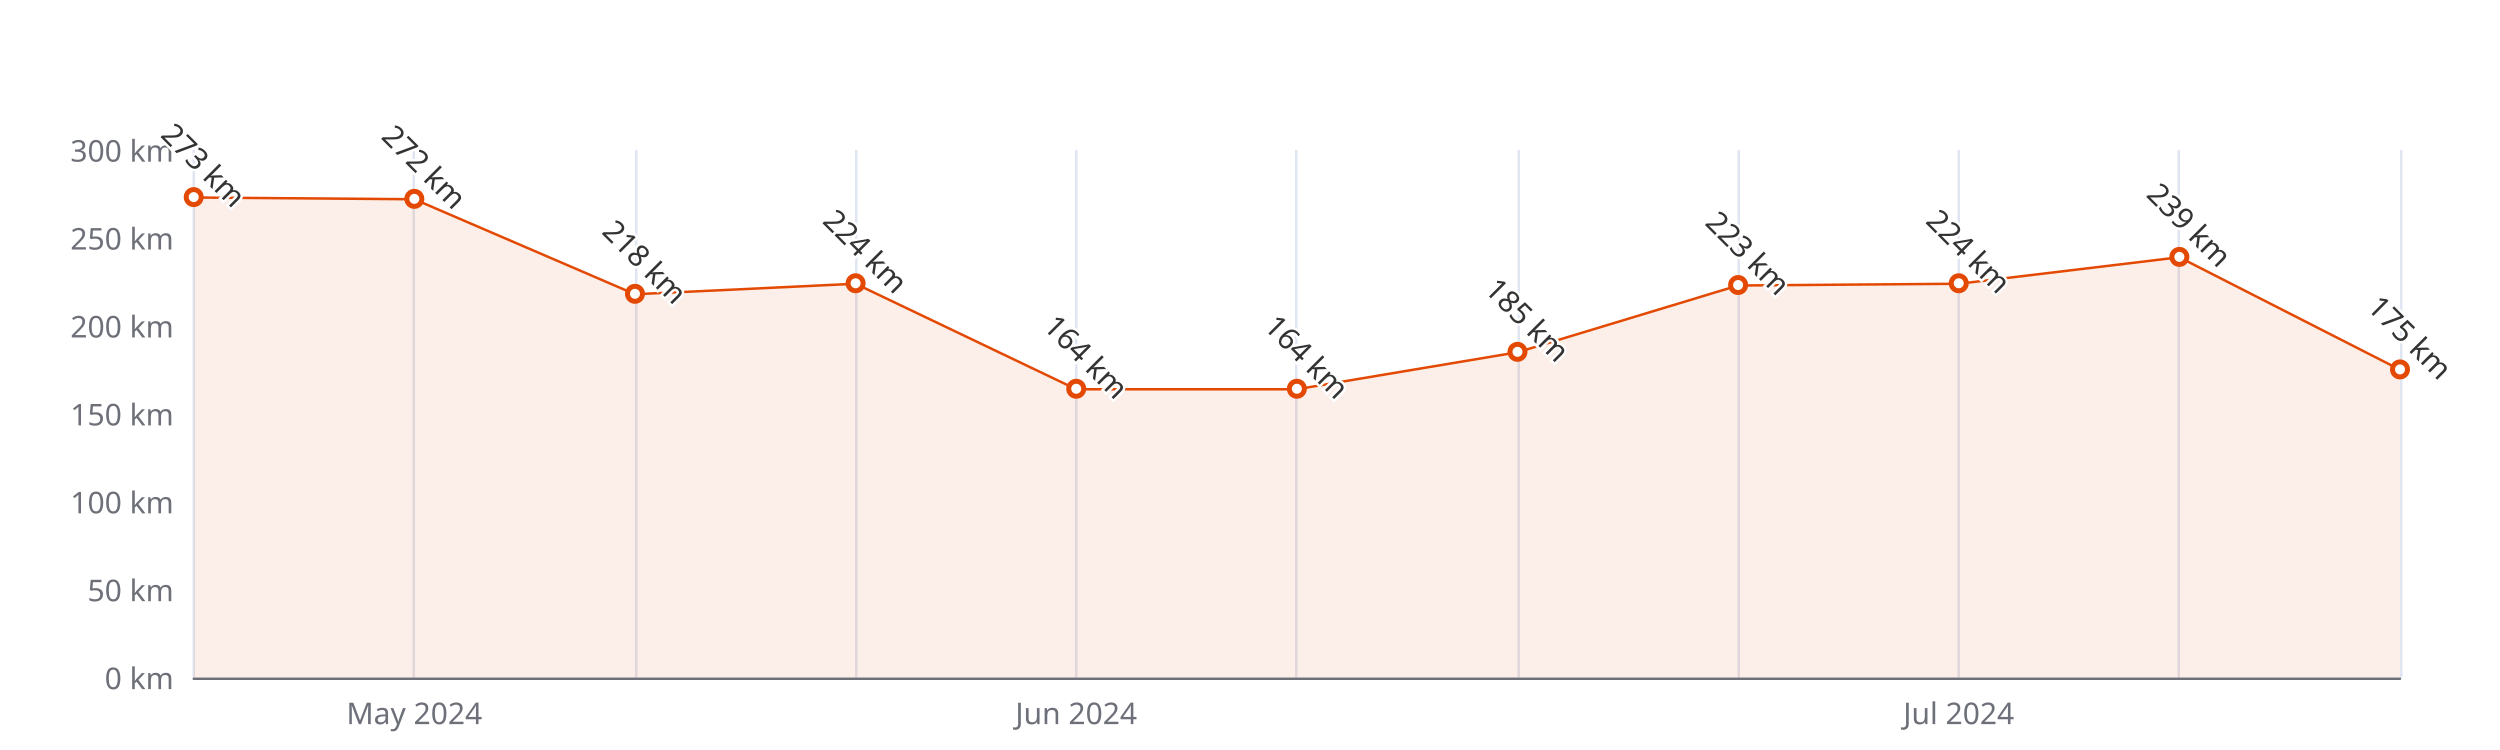
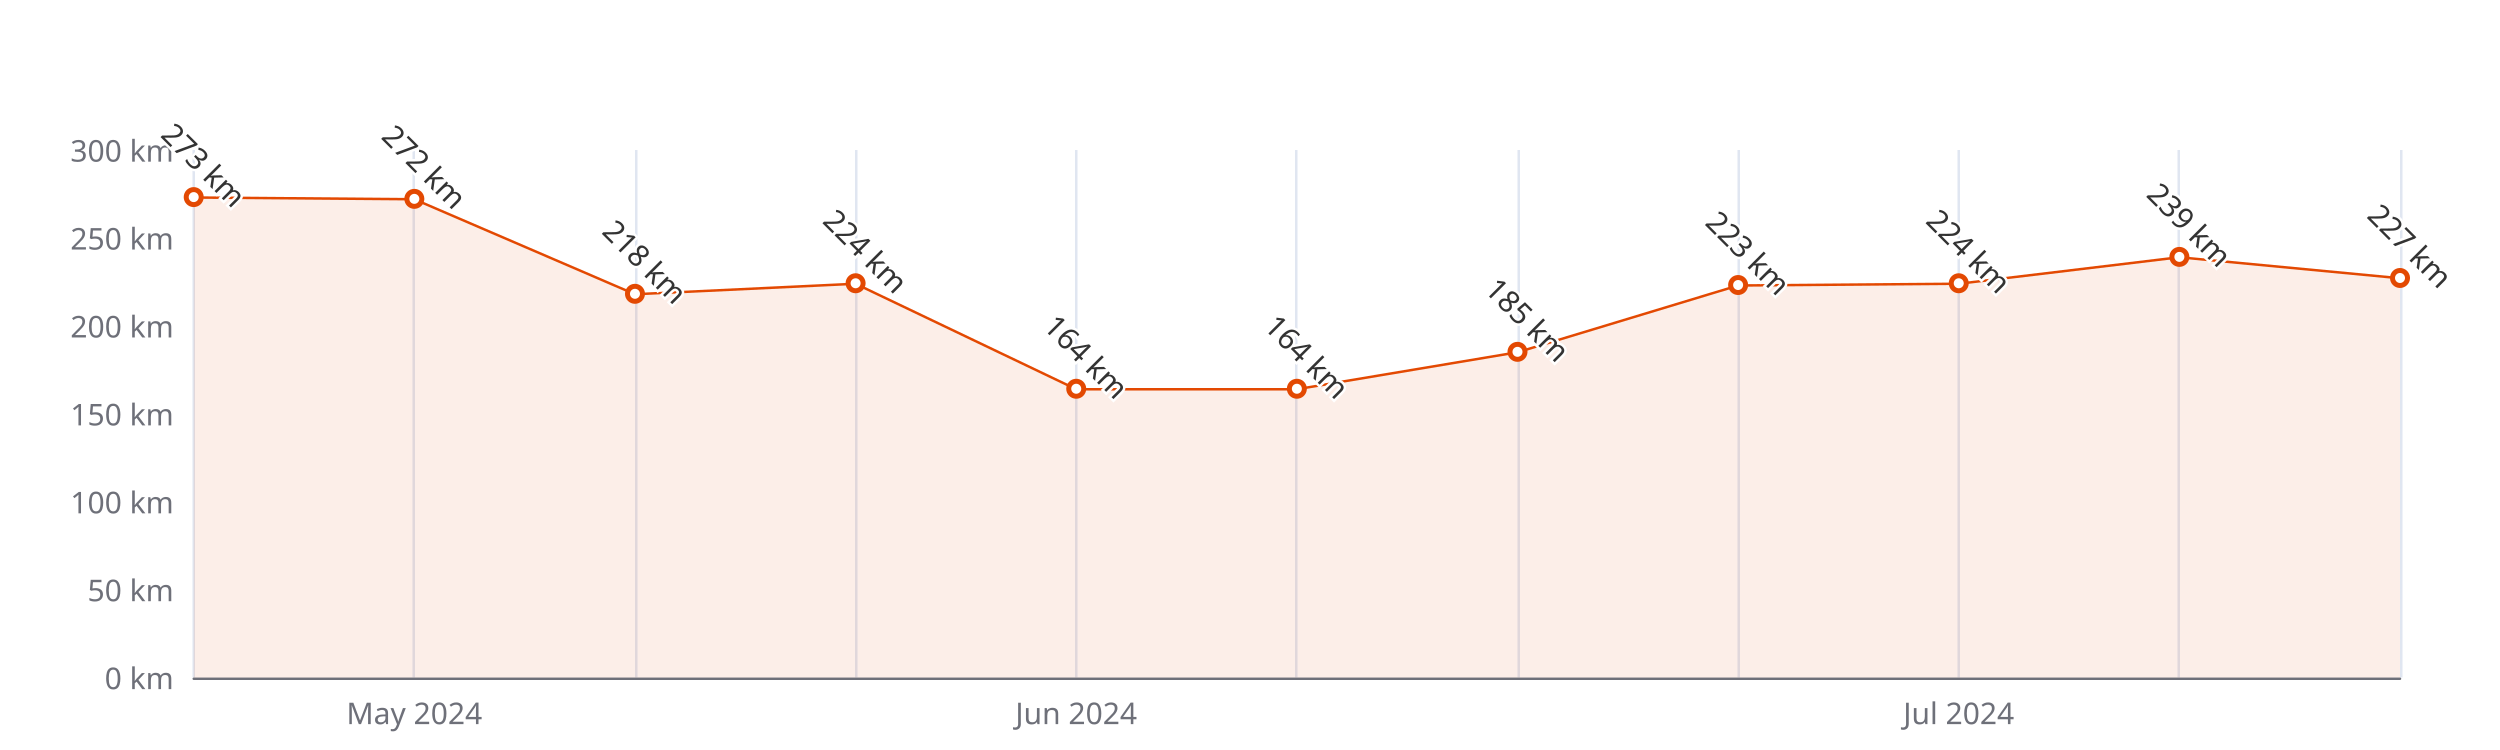
<svg xmlns="http://www.w3.org/2000/svg" width="1000" height="300" version="1.1" baseProfile="full" viewBox="0 0 1000 300">
  <rect width="1000" height="300" x="0" y="0" id="0" fill="#ffffff" />
  <path d="M77.5 60L77.5 271" fill="none" stroke="#E0E6F1" />
  <path d="M165.5 60L165.5 271" fill="none" stroke="#E0E6F1" />
  <path d="M254.5 60L254.5 271" fill="none" stroke="#E0E6F1" />
  <path d="M342.5 60L342.5 271" fill="none" stroke="#E0E6F1" />
  <path d="M430.5 60L430.5 271" fill="none" stroke="#E0E6F1" />
  <path d="M518.5 60L518.5 271" fill="none" stroke="#E0E6F1" />
  <path d="M607.5 60L607.5 271" fill="none" stroke="#E0E6F1" />
  <path d="M695.5 60L695.5 271" fill="none" stroke="#E0E6F1" />
  <path d="M783.5 60L783.5 271" fill="none" stroke="#E0E6F1" />
  <path d="M871.5 60L871.5 271" fill="none" stroke="#E0E6F1" />
  <path d="M960.5 60L960.5 271" fill="none" stroke="#E0E6F1" />
  <path d="M77.5 271.5L960 271.5" fill="none" stroke="#6E7079" stroke-linecap="round" />
  <text dominant-baseline="central" text-anchor="end" style="font-size:12px;font-family:sans-serif;" xml:space="preserve" transform="translate(69.48 271)" fill="#6E7079">0 km</text>
  <text dominant-baseline="central" text-anchor="end" style="font-size:12px;font-family:sans-serif;" xml:space="preserve" transform="translate(69.48 235.8333)" fill="#6E7079">50 km</text>
  <text dominant-baseline="central" text-anchor="end" style="font-size:12px;font-family:sans-serif;" xml:space="preserve" transform="translate(69.48 200.6667)" fill="#6E7079">100 km</text>
  <text dominant-baseline="central" text-anchor="end" style="font-size:12px;font-family:sans-serif;" xml:space="preserve" transform="translate(69.48 165.5)" fill="#6E7079">150 km</text>
  <text dominant-baseline="central" text-anchor="end" style="font-size:12px;font-family:sans-serif;" xml:space="preserve" transform="translate(69.48 130.3333)" fill="#6E7079">200 km</text>
  <text dominant-baseline="central" text-anchor="end" style="font-size:12px;font-family:sans-serif;" xml:space="preserve" transform="translate(69.48 95.1667)" fill="#6E7079">250 km</text>
  <text dominant-baseline="central" text-anchor="end" style="font-size:12px;font-family:sans-serif;" xml:space="preserve" transform="translate(69.48 60)" fill="#6E7079">300 km</text>
  <text dominant-baseline="central" text-anchor="middle" style="font-size:12px;font-family:sans-serif;" xml:space="preserve" y="6" transform="translate(165.732 279)" fill="#6E7079">May 2024</text>
  <text dominant-baseline="central" text-anchor="middle" style="font-size:12px;font-family:sans-serif;" xml:space="preserve" y="6" transform="translate(430.488 279)" fill="#6E7079">Jun 2024</text>
  <text dominant-baseline="central" text-anchor="middle" style="font-size:12px;font-family:sans-serif;" xml:space="preserve" y="6" transform="translate(783.496 279)" fill="#6E7079">Jul 2024</text>
  <g clip-path="url(#zr5-c0)">
-     <path d="M77.5 79L165.7 79.7L254 117.7L342.2 113.5L430.5 155.7L518.7 155.7L607 140.9L695.2 114.2L783.5 113.5L871.7 102.9L960 147.9L960 271L871.7 271L783.5 271L695.2 271L607 271L518.7 271L430.5 271L342.2 271L254 271L165.7 271L77.5 271Z" fill="rgb(227,73,2)" fill-opacity="0.09" />
-     <path d="M77.5 79L165.7 79.7L254 117.7L342.2 113.5L430.5 155.7L518.7 155.7L607 140.9L695.2 114.2L783.5 113.5L871.7 102.9L960 147.9" fill="none" stroke="#E34902" stroke-linejoin="bevel" />
+     <path d="M77.5 79L165.7 79.7L254 117.7L342.2 113.5L430.5 155.7L518.7 155.7L607 140.9L695.2 114.2L783.5 113.5L871.7 102.9L960 111.3L960 271L871.7 271L783.5 271L695.2 271L607 271L518.7 271L430.5 271L342.2 271L254 271L165.7 271L77.5 271Z" fill="rgb(227,73,2)" fill-opacity="0.09" />
+     <path d="M77.5 79L165.7 79.7L254 117.7L342.2 113.5L430.5 155.7L518.7 155.7L607 140.9L695.2 114.2L783.5 113.5L871.7 102.9L960 111.3" fill="none" stroke="#E34902" stroke-linejoin="bevel" />
  </g>
  <path d="M1 0A1 1 0 1 1 1 -0.1A1 1 0 0 1 1 0" transform="matrix(3,0,0,3,77.48,78.99)" fill="#fff" stroke="#E34902" stroke-width="0.667" />
  <path d="M1 0A1 1 0 1 1 1 -0.1A1 1 0 0 1 1 0" transform="matrix(3,0,0,3,165.732,79.6933)" fill="#fff" stroke="#E34902" stroke-width="0.667" />
  <path d="M1 0A1 1 0 1 1 1 -0.1A1 1 0 0 1 1 0" transform="matrix(3,0,0,3,253.984,117.6733)" fill="#fff" stroke="#E34902" stroke-width="0.667" />
  <path d="M1 0A1 1 0 1 1 1 -0.1A1 1 0 0 1 1 0" transform="matrix(3,0,0,3,342.236,113.4533)" fill="#fff" stroke="#E34902" stroke-width="0.667" />
  <path d="M1 0A1 1 0 1 1 1 -0.1A1 1 0 0 1 1 0" transform="matrix(3,0,0,3,430.488,155.6533)" fill="#fff" stroke="#E34902" stroke-width="0.667" />
  <path d="M1 0A1 1 0 1 1 1 -0.1A1 1 0 0 1 1 0" transform="matrix(3,0,0,3,518.74,155.6533)" fill="#fff" stroke="#E34902" stroke-width="0.667" />
  <path d="M1 0A1 1 0 1 1 1 -0.1A1 1 0 0 1 1 0" transform="matrix(3,0,0,3,606.992,140.8833)" fill="#fff" stroke="#E34902" stroke-width="0.667" />
  <path d="M1 0A1 1 0 1 1 1 -0.1A1 1 0 0 1 1 0" transform="matrix(3,0,0,3,695.244,114.1567)" fill="#fff" stroke="#E34902" stroke-width="0.667" />
  <path d="M1 0A1 1 0 1 1 1 -0.1A1 1 0 0 1 1 0" transform="matrix(3,0,0,3,783.496,113.4533)" fill="#fff" stroke="#E34902" stroke-width="0.667" />
  <path d="M1 0A1 1 0 1 1 1 -0.1A1 1 0 0 1 1 0" transform="matrix(3,0,0,3,871.748,102.9033)" fill="#fff" stroke="#E34902" stroke-width="0.667" />
-   <path d="M1 0A1 1 0 1 1 1 -0.1A1 1 0 0 1 1 0" transform="matrix(3,0,0,3,960,147.9167)" fill="#fff" stroke="#E34902" stroke-width="0.667" />
+   <path d="M1 0A1 1 0 1 1 1 -0.1A1 1 0 0 1 1 0" transform="matrix(3,0,0,3,960,111.3433)" fill="#fff" stroke="#E34902" stroke-width="0.667" />
  <text dominant-baseline="central" text-anchor="middle" style="font-size:12px;font-family:sans-serif;" xml:space="preserve" y="-6" transform="matrix(0.707,0.707,-0.707,0.707,77.48,69.99)" fill="#333" stroke="rgb(255,255,255)" stroke-width="2" paint-order="stroke" stroke-miterlimit="2">273 km</text>
  <text dominant-baseline="central" text-anchor="middle" style="font-size:12px;font-family:sans-serif;" xml:space="preserve" y="-6" transform="matrix(0.707,0.707,-0.707,0.707,165.732,70.6933)" fill="#333" stroke="rgb(255,255,255)" stroke-width="2" paint-order="stroke" stroke-miterlimit="2">272 km</text>
  <text dominant-baseline="central" text-anchor="middle" style="font-size:12px;font-family:sans-serif;" xml:space="preserve" y="-6" transform="matrix(0.707,0.707,-0.707,0.707,253.984,108.6733)" fill="#333" stroke="rgb(255,255,255)" stroke-width="2" paint-order="stroke" stroke-miterlimit="2">218 km</text>
  <text dominant-baseline="central" text-anchor="middle" style="font-size:12px;font-family:sans-serif;" xml:space="preserve" y="-6" transform="matrix(0.707,0.707,-0.707,0.707,342.236,104.4533)" fill="#333" stroke="rgb(255,255,255)" stroke-width="2" paint-order="stroke" stroke-miterlimit="2">224 km</text>
  <text dominant-baseline="central" text-anchor="middle" style="font-size:12px;font-family:sans-serif;" xml:space="preserve" y="-6" transform="matrix(0.707,0.707,-0.707,0.707,430.488,146.6533)" fill="#333" stroke="rgb(255,255,255)" stroke-width="2" paint-order="stroke" stroke-miterlimit="2">164 km</text>
  <text dominant-baseline="central" text-anchor="middle" style="font-size:12px;font-family:sans-serif;" xml:space="preserve" y="-6" transform="matrix(0.707,0.707,-0.707,0.707,518.74,146.6533)" fill="#333" stroke="rgb(255,255,255)" stroke-width="2" paint-order="stroke" stroke-miterlimit="2">164 km</text>
  <text dominant-baseline="central" text-anchor="middle" style="font-size:12px;font-family:sans-serif;" xml:space="preserve" y="-6" transform="matrix(0.707,0.707,-0.707,0.707,606.992,131.8833)" fill="#333" stroke="rgb(255,255,255)" stroke-width="2" paint-order="stroke" stroke-miterlimit="2">185 km</text>
  <text dominant-baseline="central" text-anchor="middle" style="font-size:12px;font-family:sans-serif;" xml:space="preserve" y="-6" transform="matrix(0.707,0.707,-0.707,0.707,695.244,105.1567)" fill="#333" stroke="rgb(255,255,255)" stroke-width="2" paint-order="stroke" stroke-miterlimit="2">223 km</text>
  <text dominant-baseline="central" text-anchor="middle" style="font-size:12px;font-family:sans-serif;" xml:space="preserve" y="-6" transform="matrix(0.707,0.707,-0.707,0.707,783.496,104.4533)" fill="#333" stroke="rgb(255,255,255)" stroke-width="2" paint-order="stroke" stroke-miterlimit="2">224 km</text>
  <text dominant-baseline="central" text-anchor="middle" style="font-size:12px;font-family:sans-serif;" xml:space="preserve" y="-6" transform="matrix(0.707,0.707,-0.707,0.707,871.748,93.9033)" fill="#333" stroke="rgb(255,255,255)" stroke-width="2" paint-order="stroke" stroke-miterlimit="2">239 km</text>
-   <text dominant-baseline="central" text-anchor="middle" style="font-size:12px;font-family:sans-serif;" xml:space="preserve" y="-6" transform="matrix(0.707,0.707,-0.707,0.707,960,138.9167)" fill="#333" stroke="rgb(255,255,255)" stroke-width="2" paint-order="stroke" stroke-miterlimit="2">175 km</text>
+   <text dominant-baseline="central" text-anchor="middle" style="font-size:12px;font-family:sans-serif;" xml:space="preserve" y="-6" transform="matrix(0.707,0.707,-0.707,0.707,960,102.3433)" fill="#333" stroke="rgb(255,255,255)" stroke-width="2" paint-order="stroke" stroke-miterlimit="2">227 km</text>
  <defs>
    <clipPath id="zr5-c0">
      <path d="M76 59.5l884 0l0 212l-884 0Z" fill="#000" />
    </clipPath>
  </defs>
</svg>
